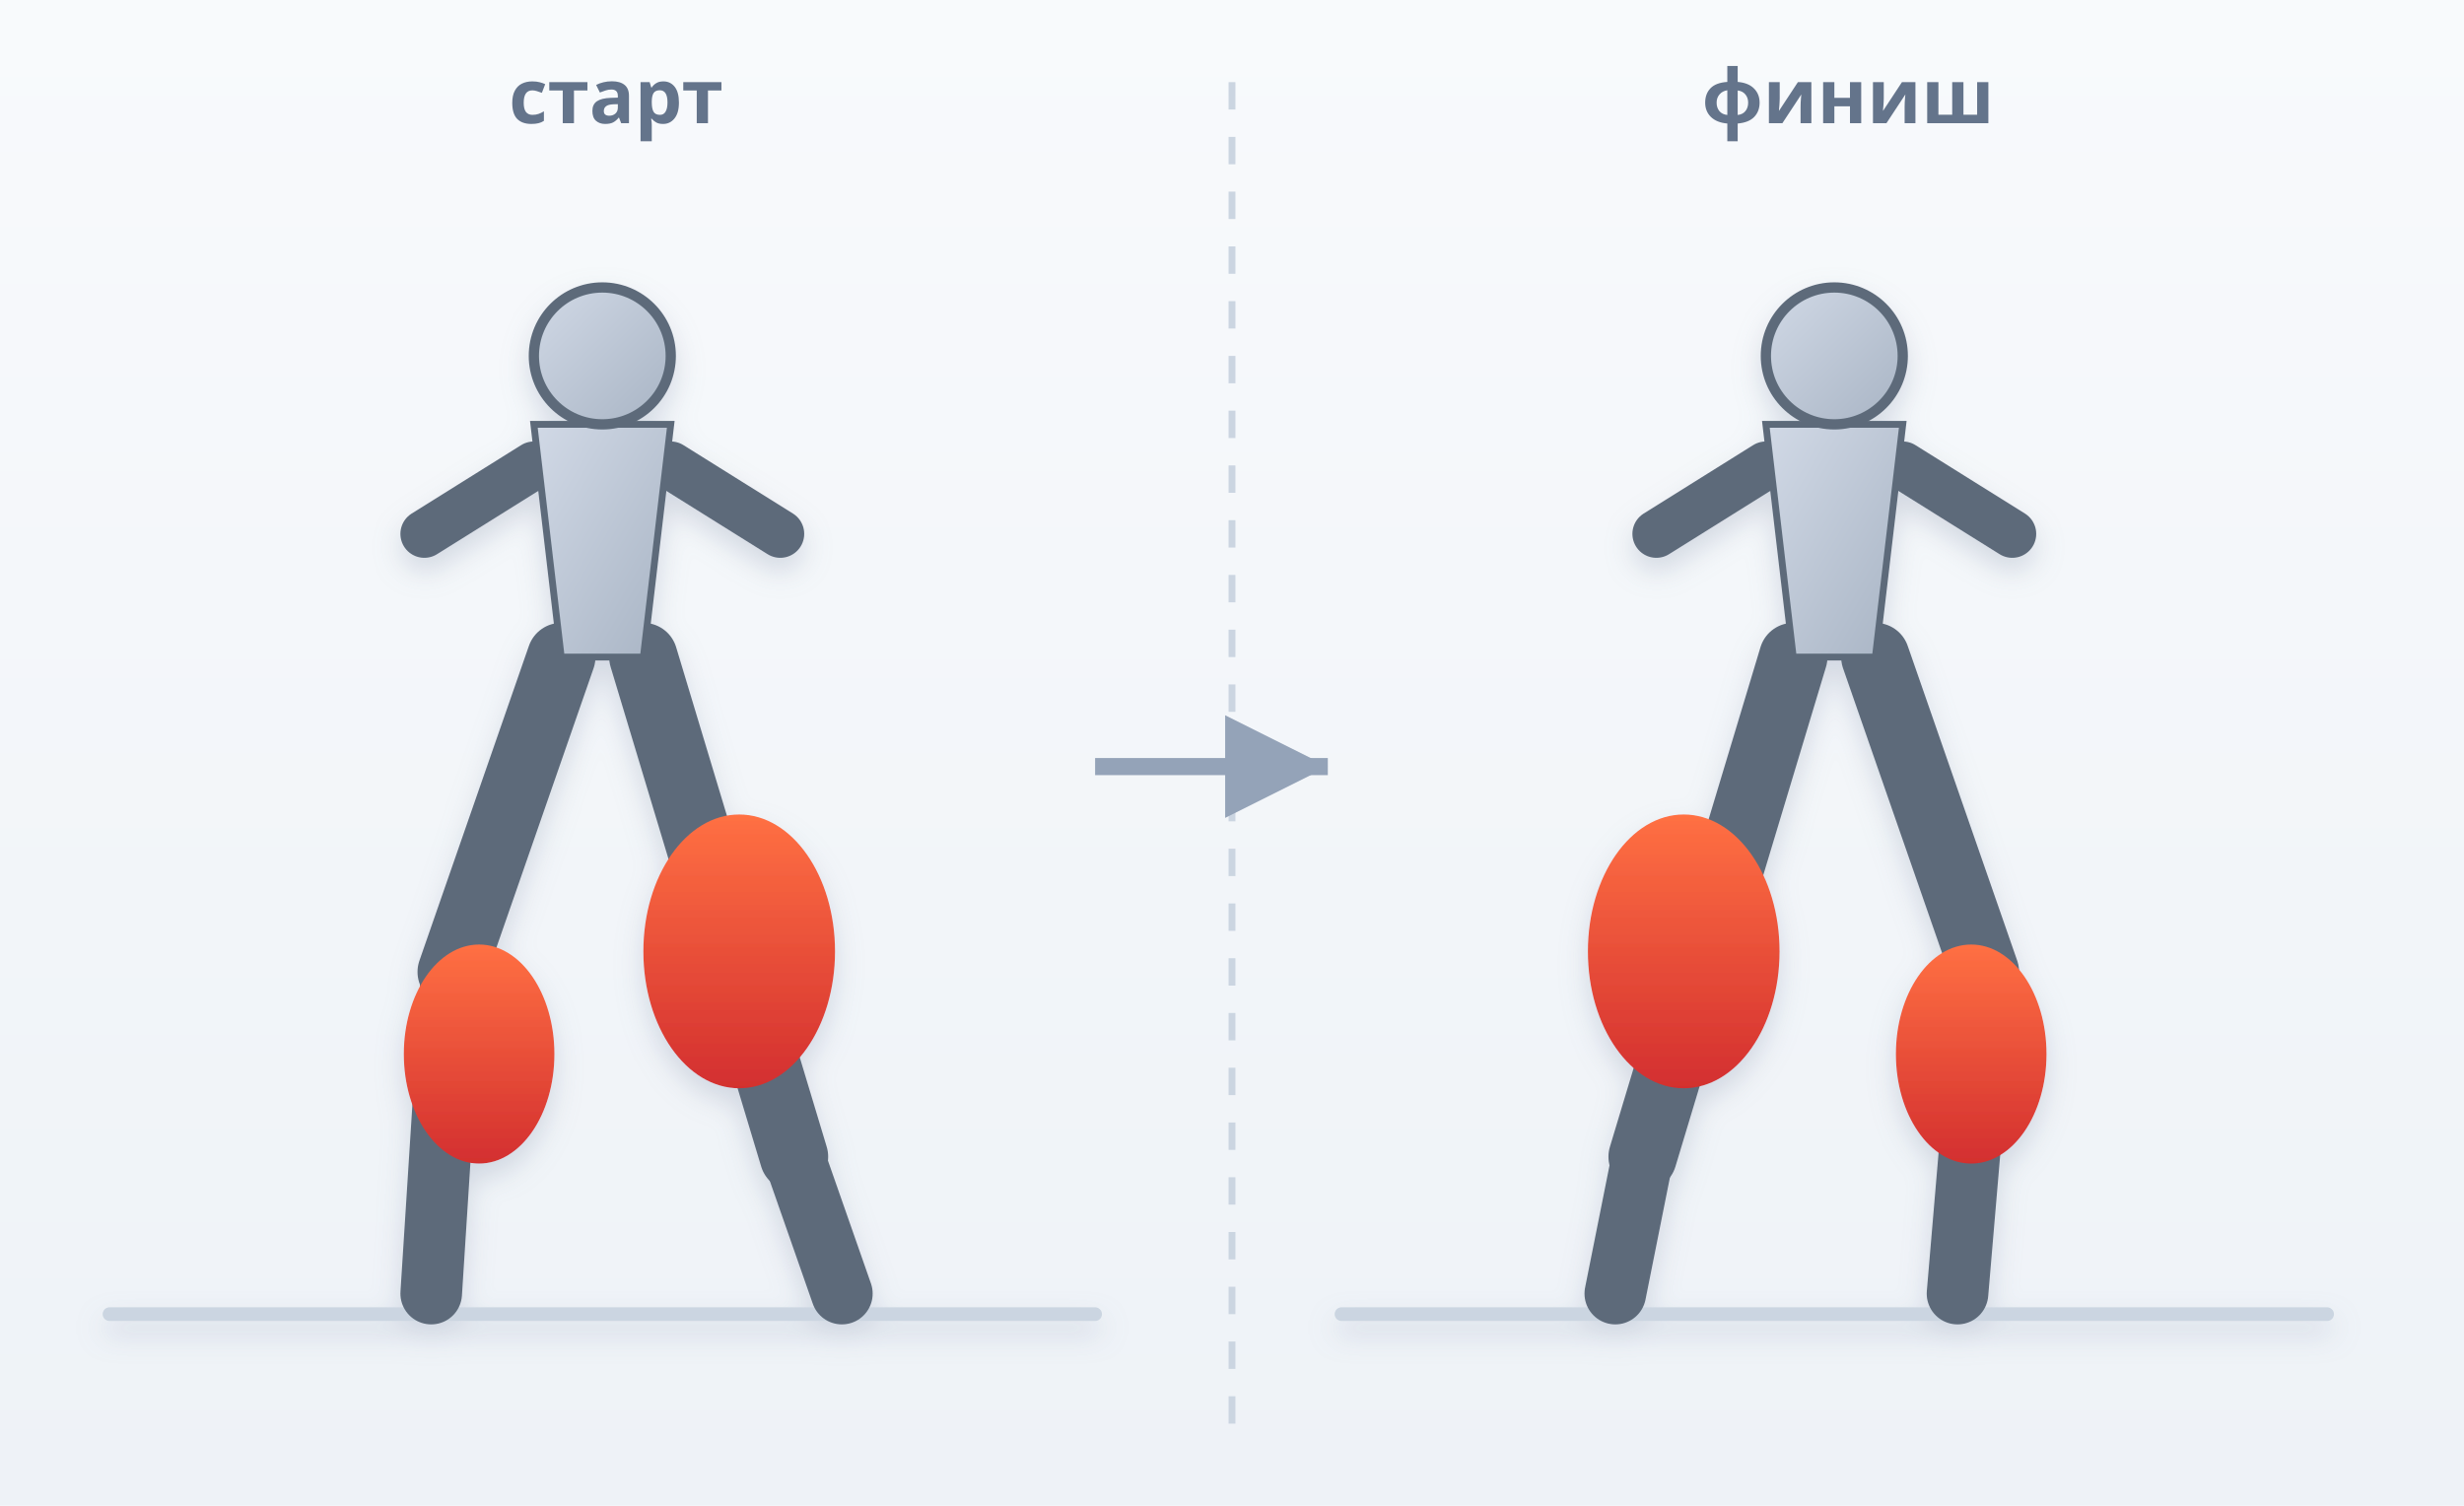
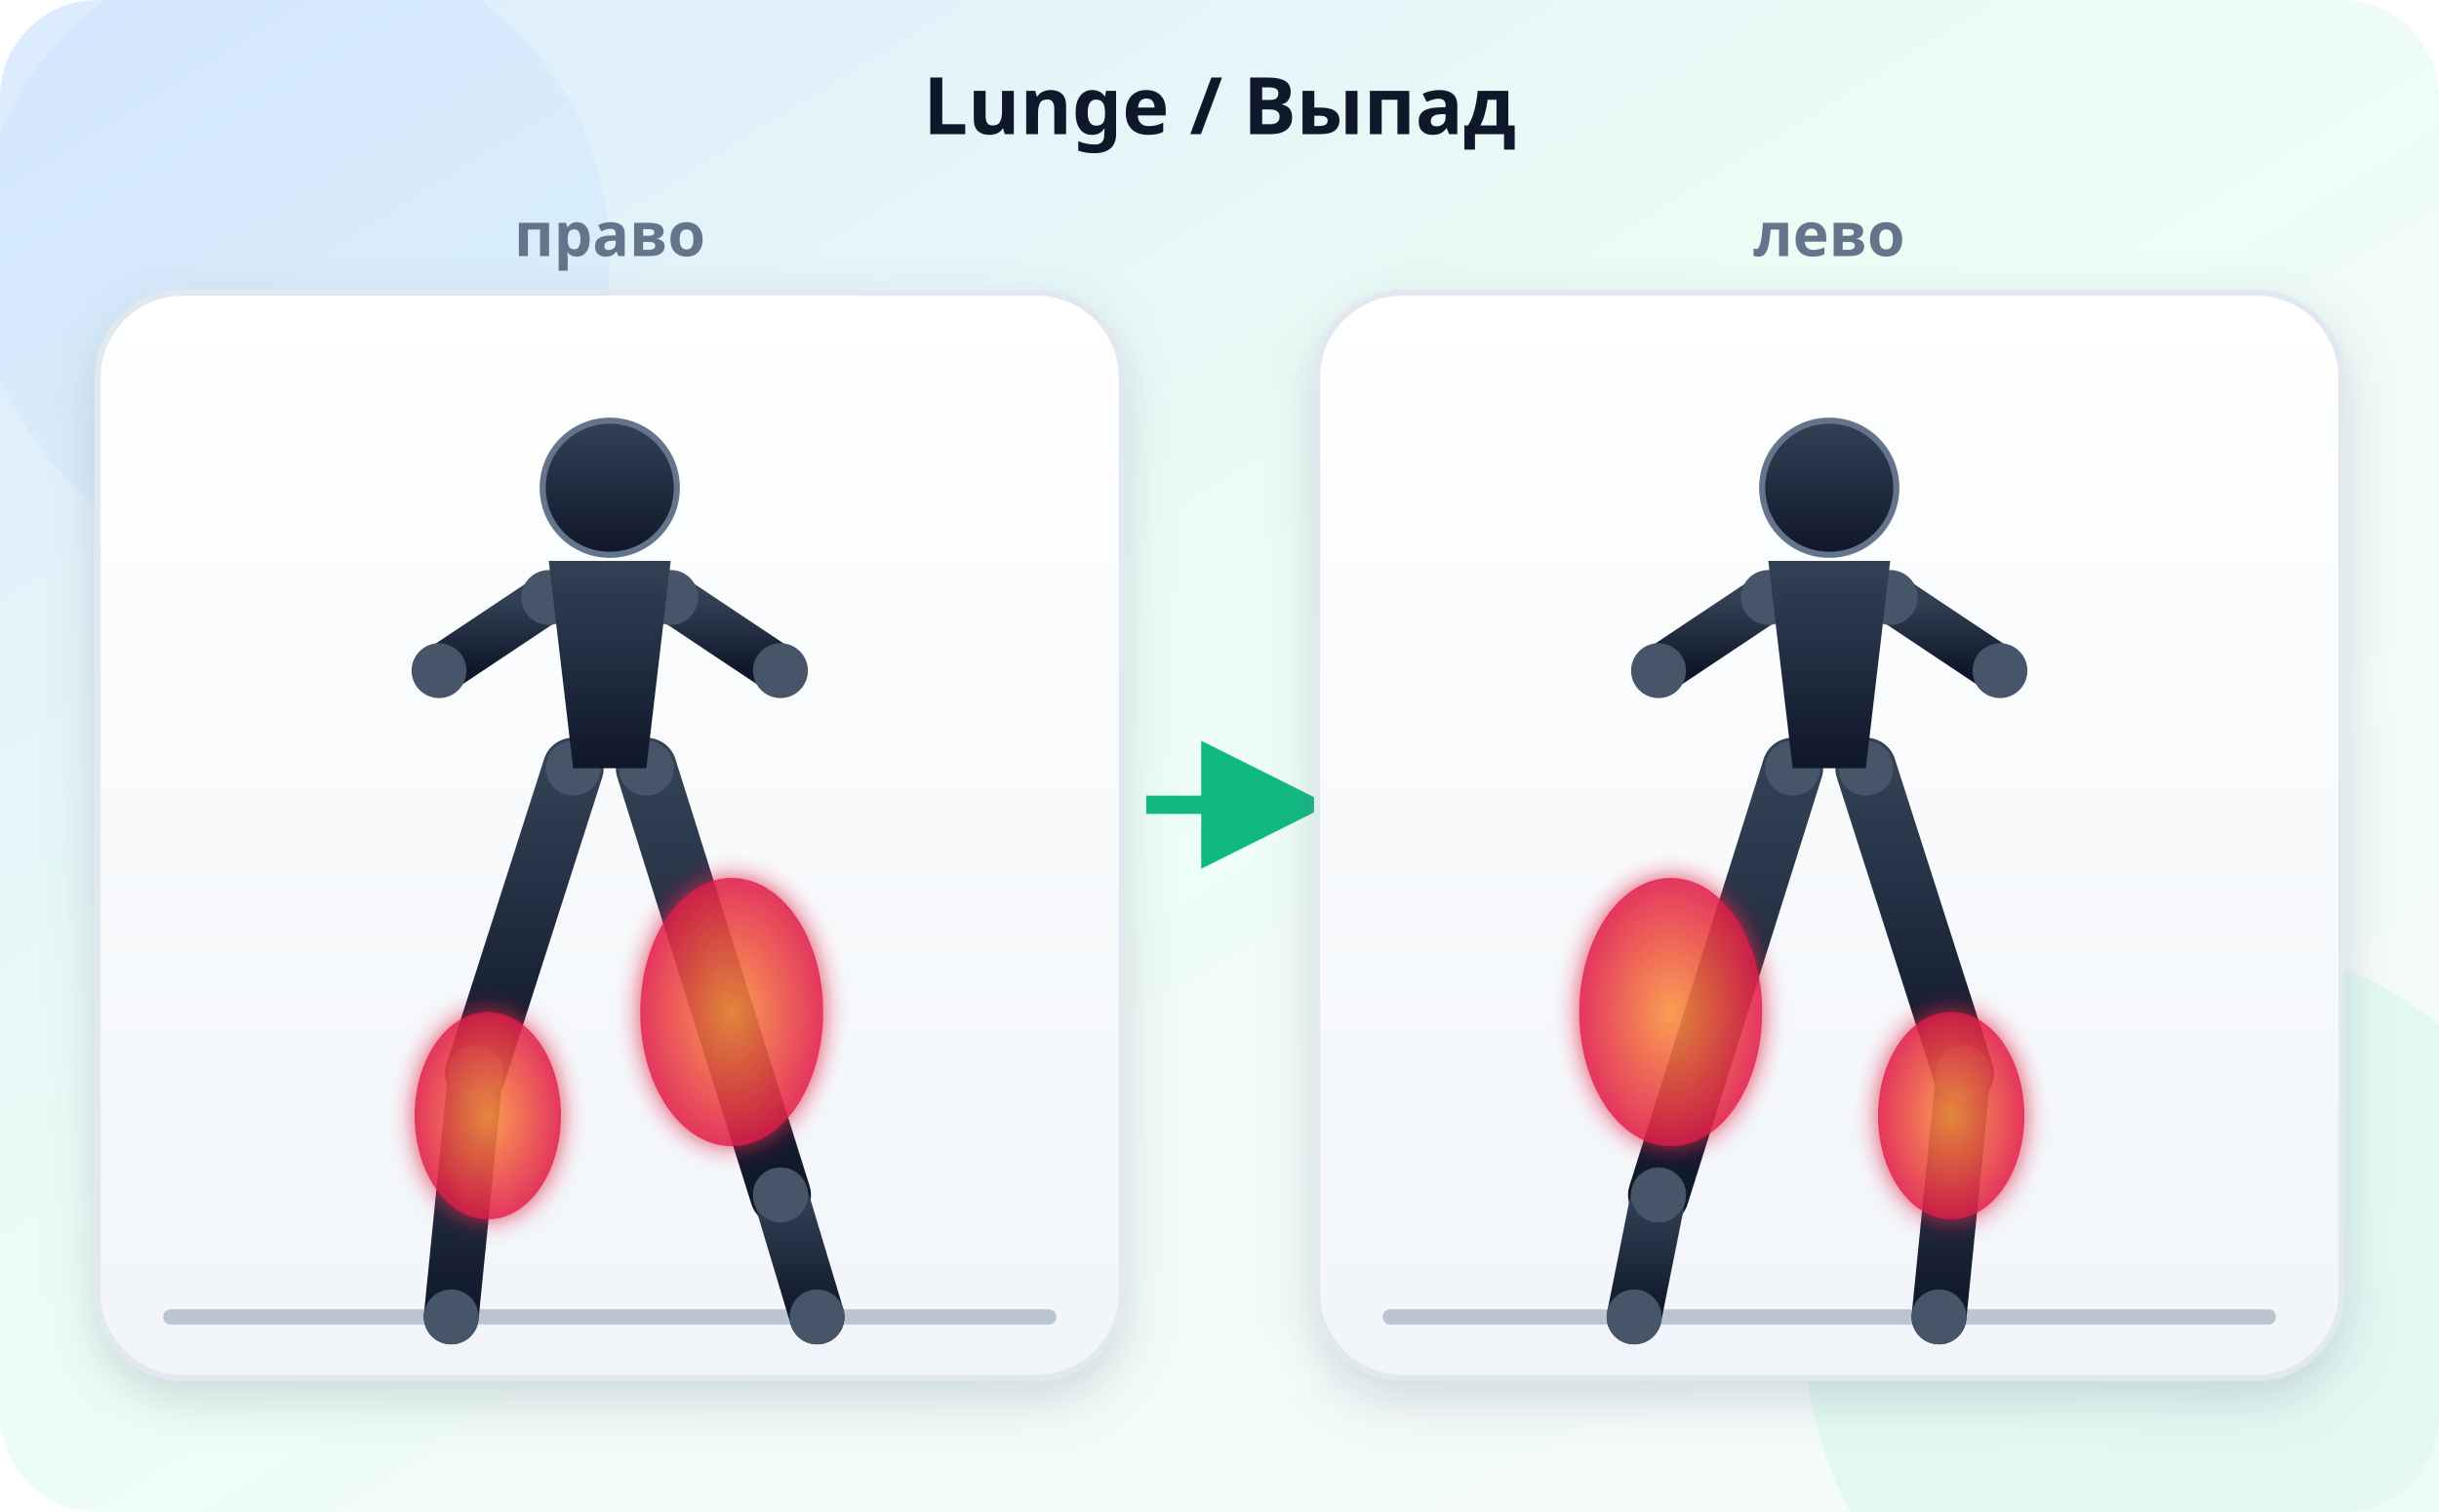
- <svg xmlns="http://www.w3.org/2000/svg" viewBox="0 0 360 220" role="img" aria-label="Lunge">
+ <svg xmlns="http://www.w3.org/2000/svg" viewBox="0 0 400 248" role="img" aria-label="Lunge / Выпад">
  <defs>
-     <linearGradient id="bg" x1="0" y1="0" x2="0" y2="1">
-       <stop offset="0%" stop-color="#f8fafc" />
-       <stop offset="100%" stop-color="#eef2f7" />
+     <linearGradient id="lunge-bg" x1="0" y1="0" x2="1" y2="1">
+       <stop offset="0%" stop-color="#dbeafe" />
+       <stop offset="45%" stop-color="#ecfdf5" />
+       <stop offset="100%" stop-color="#f8fafc" />
    </linearGradient>
-     <linearGradient id="skin" x1="0" y1="0" x2="1" y2="1">
-       <stop offset="0%" stop-color="#d1d9e6" />
-       <stop offset="100%" stop-color="#a8b4c4" />
+     <linearGradient id="lunge-card" x1="0" y1="0" x2="0" y2="1">
+       <stop offset="0%" stop-color="#ffffff" />
+       <stop offset="100%" stop-color="#f1f5f9" />
    </linearGradient>
-     <linearGradient id="muscle" x1="0" y1="0" x2="0" y2="1">
-       <stop offset="0%" stop-color="#ff7043" />
-       <stop offset="100%" stop-color="#d32f2f" />
+     <linearGradient id="lunge-body" x1="0" y1="0" x2="0" y2="1">
+       <stop offset="0%" stop-color="#334155" />
+       <stop offset="100%" stop-color="#0f172a" />
    </linearGradient>
-     <filter id="soft" x="-20%" y="-20%" width="140%" height="140%">
-       <feDropShadow dx="0" dy="2" stdDeviation="2" flood-color="#94a3b8" flood-opacity="0.35" />
+     <radialGradient id="lunge-muscle" cx="50%" cy="50%" r="50%">
+       <stop offset="0%" stop-color="#fb923c" />
+       <stop offset="100%" stop-color="#e11d48" />
+     </radialGradient>
+     <filter id="lunge-shadow" x="-25%" y="-25%" width="150%" height="150%">
+       <feDropShadow dx="0" dy="3" stdDeviation="4" flood-color="#64748b" flood-opacity="0.25" />
    </filter>
-     <marker id="arrow" markerWidth="8" markerHeight="8" refX="6" refY="3" orient="auto">
-       <path d="M0,0 L6,3 L0,6 Z" fill="#94a3b8" />
+     <filter id="lunge-glow" x="-40%" y="-40%" width="180%" height="180%">
+       <feGaussianBlur stdDeviation="2" result="b" />
+       <feMerge>
+         <feMergeNode in="b" />
+         <feMergeNode in="SourceGraphic" />
+       </feMerge>
+     </filter>
+     <marker id="lunge-arrow" markerWidth="7" markerHeight="7" refX="5" refY="3.5" orient="auto">
+       <path d="M0,0 L7,3.5 L0,7 Z" fill="#10b981" />
    </marker>
  </defs>
-   <rect width="360" height="220" fill="url(#bg)" />
-   <line x1="180" y1="12" x2="180" y2="208" stroke="#cbd5e1" stroke-width="1" stroke-dasharray="4 4" />
-   <text x="90" y="18" text-anchor="middle" font-family="system-ui,sans-serif" font-size="11" font-weight="600" fill="#64748b">старт</text>
-   <text x="270" y="18" text-anchor="middle" font-family="system-ui,sans-serif" font-size="11" font-weight="600" fill="#64748b">финиш</text>
-   <path d="M 160 112 L 194 112" stroke="#94a3b8" stroke-width="2.5" marker-end="url(#arrow)" />
-   <g transform="translate(8, 24)" filter="url(#soft)">
-     <line x1="8" y1="168" x2="152" y2="168" stroke="#cbd5e1" stroke-width="2" stroke-linecap="round" />
-     <line x1="70" y1="44" x2="54" y2="54" stroke="#5d6b7a" stroke-width="7" stroke-linecap="round" />
-     <line x1="90" y1="44" x2="106" y2="54" stroke="#5d6b7a" stroke-width="7" stroke-linecap="round" />
-     <line x1="74" y1="72" x2="58" y2="118" stroke="#5d6b7a" stroke-width="10" stroke-linecap="round" />
-     <line x1="86" y1="72" x2="108" y2="145" stroke="#5d6b7a" stroke-width="10" stroke-linecap="round" />
-     <line x1="58" y1="118" x2="55" y2="165" stroke="#5d6b7a" stroke-width="9" stroke-linecap="round" />
-     <line x1="108" y1="145" x2="115" y2="165" stroke="#5d6b7a" stroke-width="9" stroke-linecap="round" />
-     <path d="M70 38 L74 72 L86 72 L90 38 Z" fill="url(#skin)" stroke="#5d6b7a" />
-     <circle cx="80" cy="28" r="10" fill="url(#skin)" stroke="#5d6b7a" stroke-width="1.5" />
-     <ellipse cx="100" cy="115" rx="14" ry="20" fill="url(#muscle)" transform="rotate(0 100 115)" />
-     <ellipse cx="62" cy="130" rx="11" ry="16" fill="url(#muscle)" transform="rotate(0 62 130)" />
+   <rect width="400" height="248" fill="url(#lunge-bg)" rx="16" />
+   <circle cx="48" cy="42" r="52" fill="#93c5fd" opacity="0.12" />
+   <circle cx="360" cy="218" r="64" fill="#6ee7b7" opacity="0.14" />
+   <text x="200" y="22" text-anchor="middle" font-family="system-ui,sans-serif" font-size="13" font-weight="700" fill="#0f172a">Lunge / Выпад</text>
+   <text x="100" y="42" text-anchor="middle" font-family="system-ui,sans-serif" font-size="10" font-weight="600" fill="#64748b">право</text>
+   <text x="300" y="42" text-anchor="middle" font-family="system-ui,sans-serif" font-size="10" font-weight="600" fill="#64748b">лево</text>
+   <path d="M 188 132 L 212 132" stroke="#10b981" stroke-width="3" marker-end="url(#lunge-arrow)" />
+   <g transform="translate(16, 48)">
+     <rect x="0" y="0" width="168" height="178" rx="14" fill="url(#lunge-card)" filter="url(#lunge-shadow)" stroke="#e2e8f0" stroke-width="1" />
+     <line x1="12" y1="168" x2="156" y2="168" stroke="#94a3b8" stroke-width="2.5" stroke-linecap="round" opacity="0.6" />
+     <line x1="74" y1="50" x2="56" y2="62" stroke="url(#lunge-body)" stroke-width="8" stroke-linecap="round" />
+     <circle cx="74" cy="50" r="4.5" fill="#475569" />
+     <circle cx="56" cy="62" r="4.5" fill="#475569" />
+     <line x1="94" y1="50" x2="112" y2="62" stroke="url(#lunge-body)" stroke-width="8" stroke-linecap="round" />
+     <circle cx="94" cy="50" r="4.5" fill="#475569" />
+     <circle cx="112" cy="62" r="4.5" fill="#475569" />
+     <line x1="78" y1="78" x2="62" y2="128" stroke="url(#lunge-body)" stroke-width="10" stroke-linecap="round" />
+     <circle cx="78" cy="78" r="4.5" fill="#475569" />
+     <circle cx="62" cy="128" r="4.5" fill="#475569" />
+     <line x1="90" y1="78" x2="112" y2="148" stroke="url(#lunge-body)" stroke-width="10" stroke-linecap="round" />
+     <circle cx="90" cy="78" r="4.5" fill="#475569" />
+     <circle cx="112" cy="148" r="4.5" fill="#475569" />
+     <line x1="62" y1="128" x2="58" y2="168" stroke="url(#lunge-body)" stroke-width="9" stroke-linecap="round" />
+     <circle cx="62" cy="128" r="4.5" fill="#475569" />
+     <circle cx="58" cy="168" r="4.5" fill="#475569" />
+     <line x1="112" y1="148" x2="118" y2="168" stroke="url(#lunge-body)" stroke-width="9" stroke-linecap="round" />
+     <circle cx="112" cy="148" r="4.5" fill="#475569" />
+     <circle cx="118" cy="168" r="4.5" fill="#475569" />
+     <path d="M74 44 L78 78 L90 78 L94 44 Z" fill="url(#lunge-body)" />
+     <circle cx="84" cy="32" r="11" fill="url(#lunge-body)" stroke="#64748b" stroke-width="1" />
+     <ellipse cx="104" cy="118" rx="15" ry="22" fill="url(#lunge-muscle)" opacity="0.88" filter="url(#lunge-glow)" transform="rotate(0 104 118)" />
+     <ellipse cx="64" cy="135" rx="12" ry="17" fill="url(#lunge-muscle)" opacity="0.88" filter="url(#lunge-glow)" transform="rotate(0 64 135)" />
  </g>
-   <g transform="translate(188, 24)" filter="url(#soft)">
-     <line x1="8" y1="168" x2="152" y2="168" stroke="#cbd5e1" stroke-width="2" stroke-linecap="round" />
-     <line x1="70" y1="44" x2="54" y2="54" stroke="#5d6b7a" stroke-width="7" stroke-linecap="round" />
-     <line x1="90" y1="44" x2="106" y2="54" stroke="#5d6b7a" stroke-width="7" stroke-linecap="round" />
-     <line x1="74" y1="72" x2="52" y2="145" stroke="#5d6b7a" stroke-width="10" stroke-linecap="round" />
-     <line x1="86" y1="72" x2="102" y2="118" stroke="#5d6b7a" stroke-width="10" stroke-linecap="round" />
-     <line x1="52" y1="145" x2="48" y2="165" stroke="#5d6b7a" stroke-width="9" stroke-linecap="round" />
-     <line x1="102" y1="118" x2="98" y2="165" stroke="#5d6b7a" stroke-width="9" stroke-linecap="round" />
-     <path d="M70 38 L74 72 L86 72 L90 38 Z" fill="url(#skin)" stroke="#5d6b7a" />
-     <circle cx="80" cy="28" r="10" fill="url(#skin)" stroke="#5d6b7a" stroke-width="1.5" />
-     <ellipse cx="58" cy="115" rx="14" ry="20" fill="url(#muscle)" transform="rotate(0 58 115)" />
-     <ellipse cx="100" cy="130" rx="11" ry="16" fill="url(#muscle)" transform="rotate(0 100 130)" />
+   <g transform="translate(216, 48)">
+     <rect x="0" y="0" width="168" height="178" rx="14" fill="url(#lunge-card)" filter="url(#lunge-shadow)" stroke="#e2e8f0" stroke-width="1" />
+     <line x1="12" y1="168" x2="156" y2="168" stroke="#94a3b8" stroke-width="2.5" stroke-linecap="round" opacity="0.6" />
+     <line x1="74" y1="50" x2="56" y2="62" stroke="url(#lunge-body)" stroke-width="8" stroke-linecap="round" />
+     <circle cx="74" cy="50" r="4.5" fill="#475569" />
+     <circle cx="56" cy="62" r="4.5" fill="#475569" />
+     <line x1="94" y1="50" x2="112" y2="62" stroke="url(#lunge-body)" stroke-width="8" stroke-linecap="round" />
+     <circle cx="94" cy="50" r="4.5" fill="#475569" />
+     <circle cx="112" cy="62" r="4.5" fill="#475569" />
+     <line x1="78" y1="78" x2="56" y2="148" stroke="url(#lunge-body)" stroke-width="10" stroke-linecap="round" />
+     <circle cx="78" cy="78" r="4.5" fill="#475569" />
+     <circle cx="56" cy="148" r="4.5" fill="#475569" />
+     <line x1="90" y1="78" x2="106" y2="128" stroke="url(#lunge-body)" stroke-width="10" stroke-linecap="round" />
+     <circle cx="90" cy="78" r="4.5" fill="#475569" />
+     <circle cx="106" cy="128" r="4.5" fill="#475569" />
+     <line x1="56" y1="148" x2="52" y2="168" stroke="url(#lunge-body)" stroke-width="9" stroke-linecap="round" />
+     <circle cx="56" cy="148" r="4.5" fill="#475569" />
+     <circle cx="52" cy="168" r="4.5" fill="#475569" />
+     <line x1="106" y1="128" x2="102" y2="168" stroke="url(#lunge-body)" stroke-width="9" stroke-linecap="round" />
+     <circle cx="106" cy="128" r="4.5" fill="#475569" />
+     <circle cx="102" cy="168" r="4.5" fill="#475569" />
+     <path d="M74 44 L78 78 L90 78 L94 44 Z" fill="url(#lunge-body)" />
+     <circle cx="84" cy="32" r="11" fill="url(#lunge-body)" stroke="#64748b" stroke-width="1" />
+     <ellipse cx="58" cy="118" rx="15" ry="22" fill="url(#lunge-muscle)" opacity="0.88" filter="url(#lunge-glow)" transform="rotate(0 58 118)" />
+     <ellipse cx="104" cy="135" rx="12" ry="17" fill="url(#lunge-muscle)" opacity="0.88" filter="url(#lunge-glow)" transform="rotate(0 104 135)" />
  </g>
</svg>
